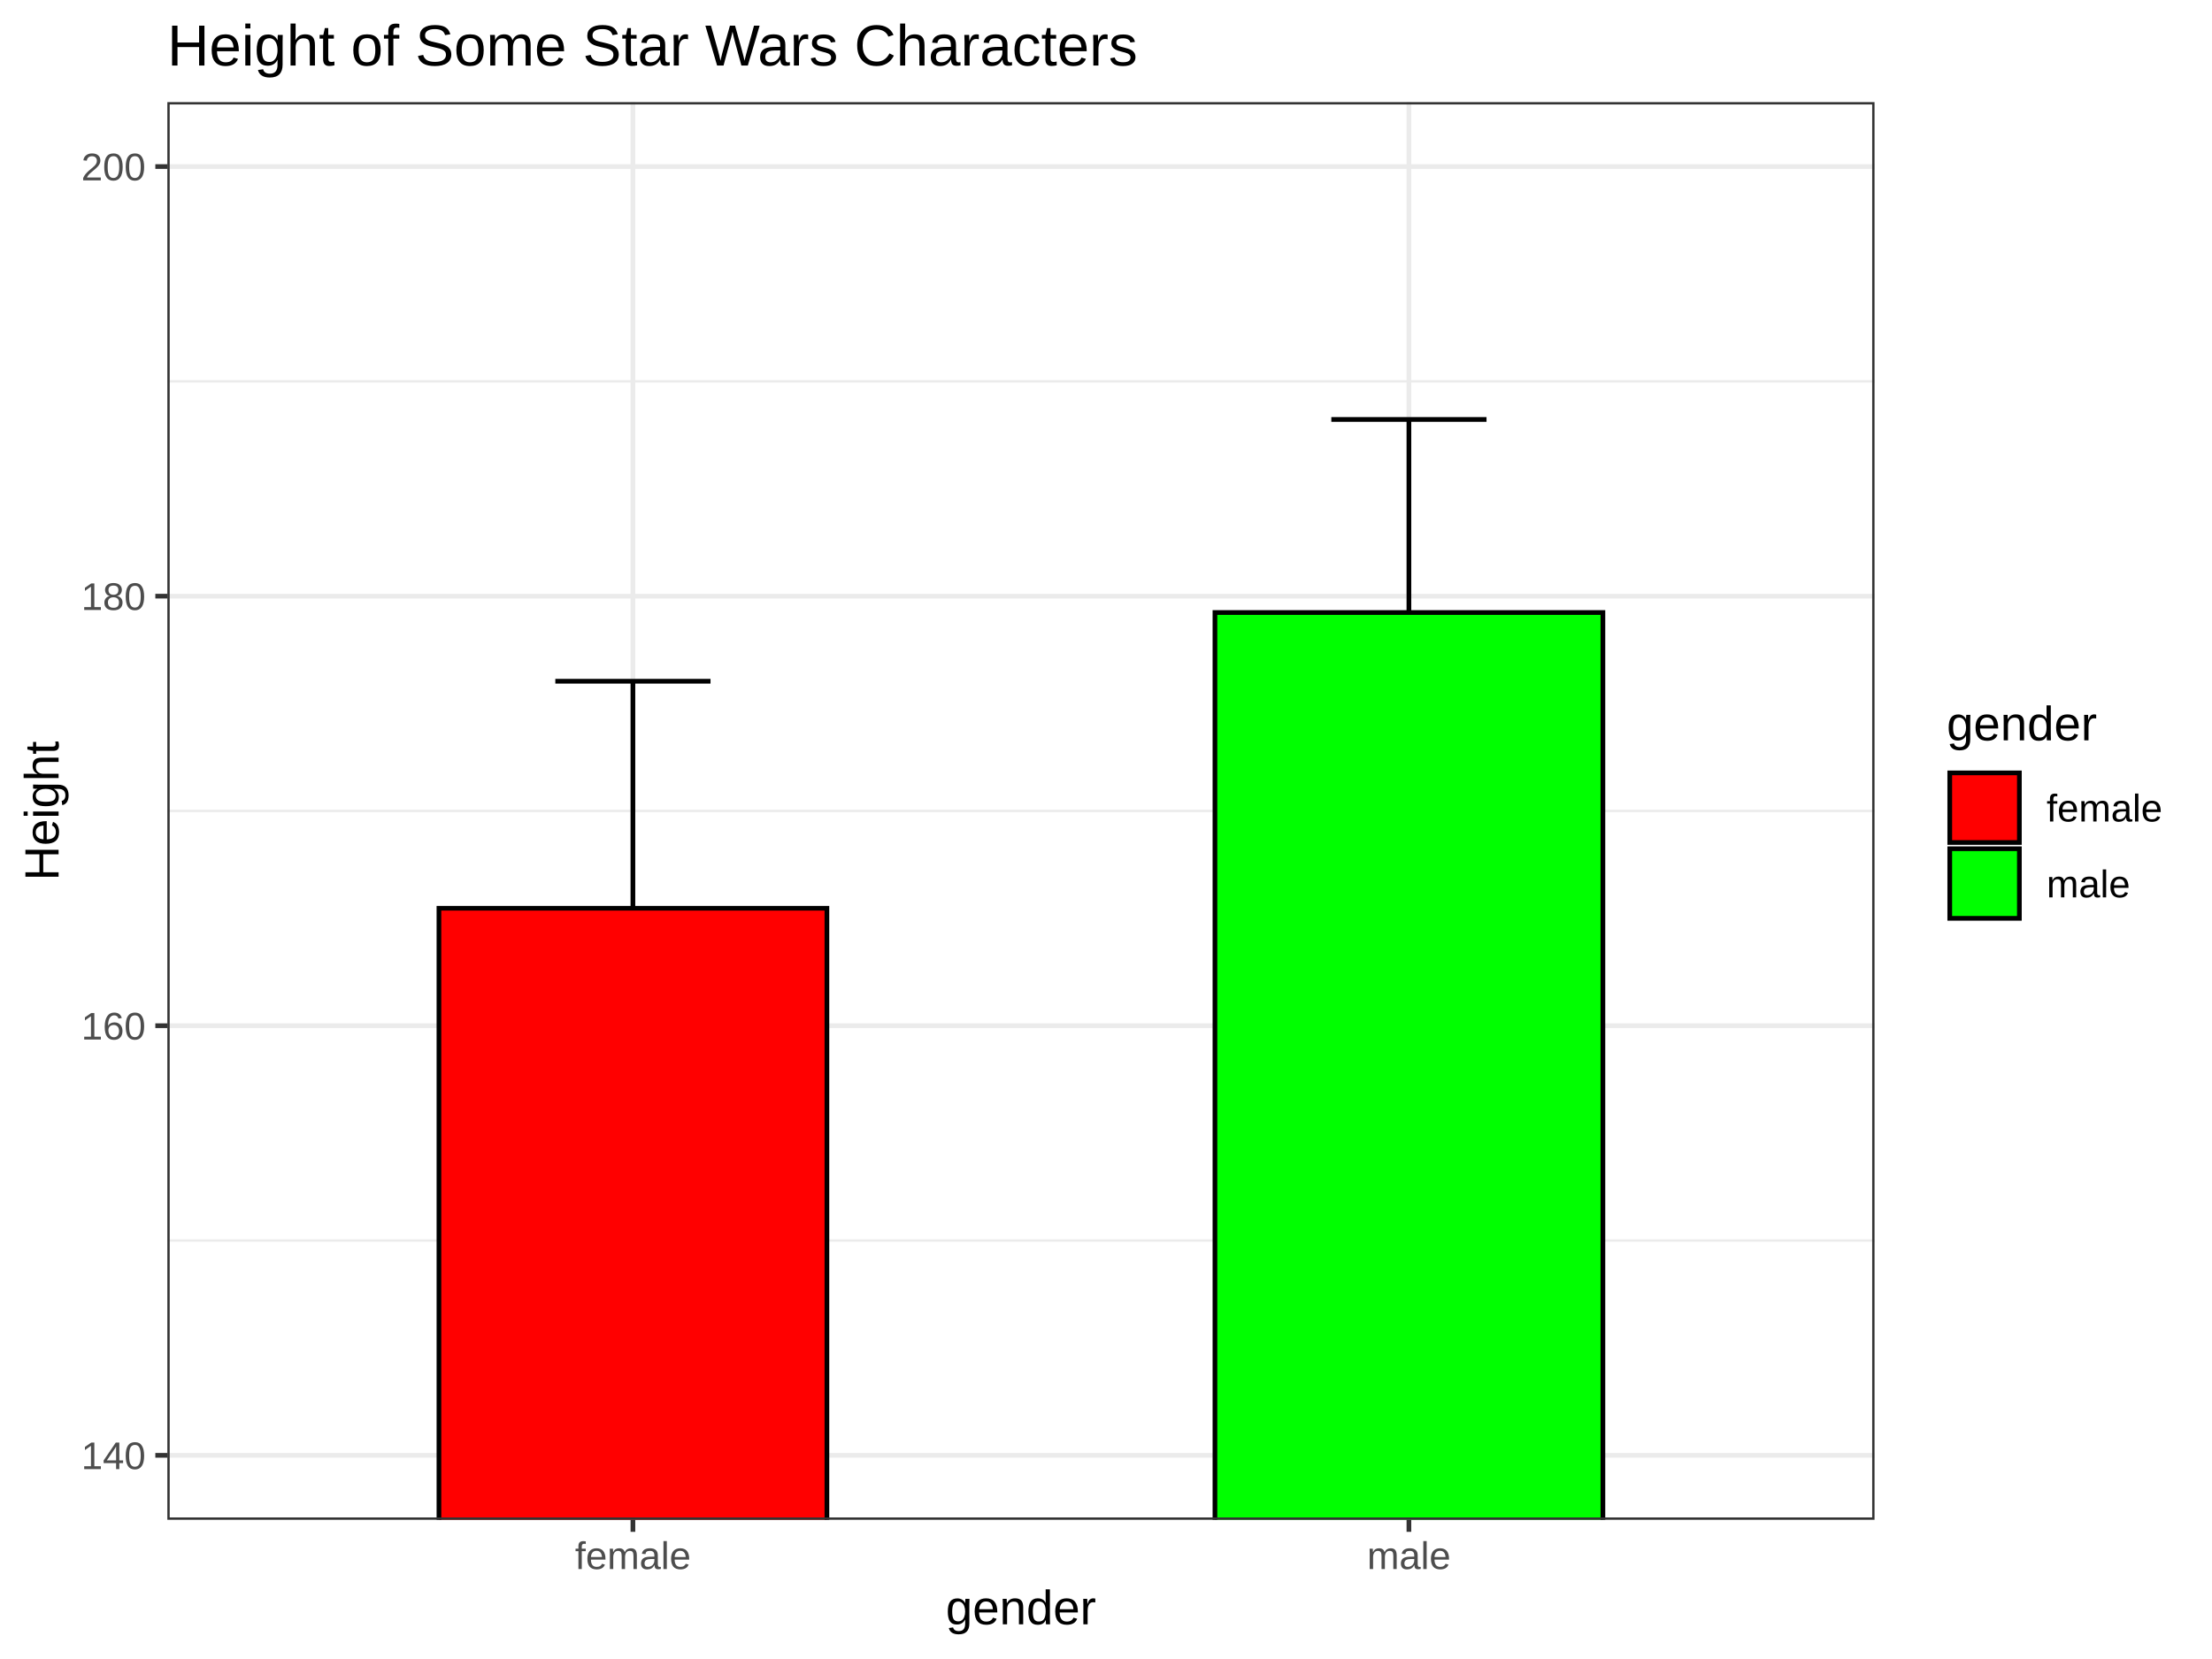
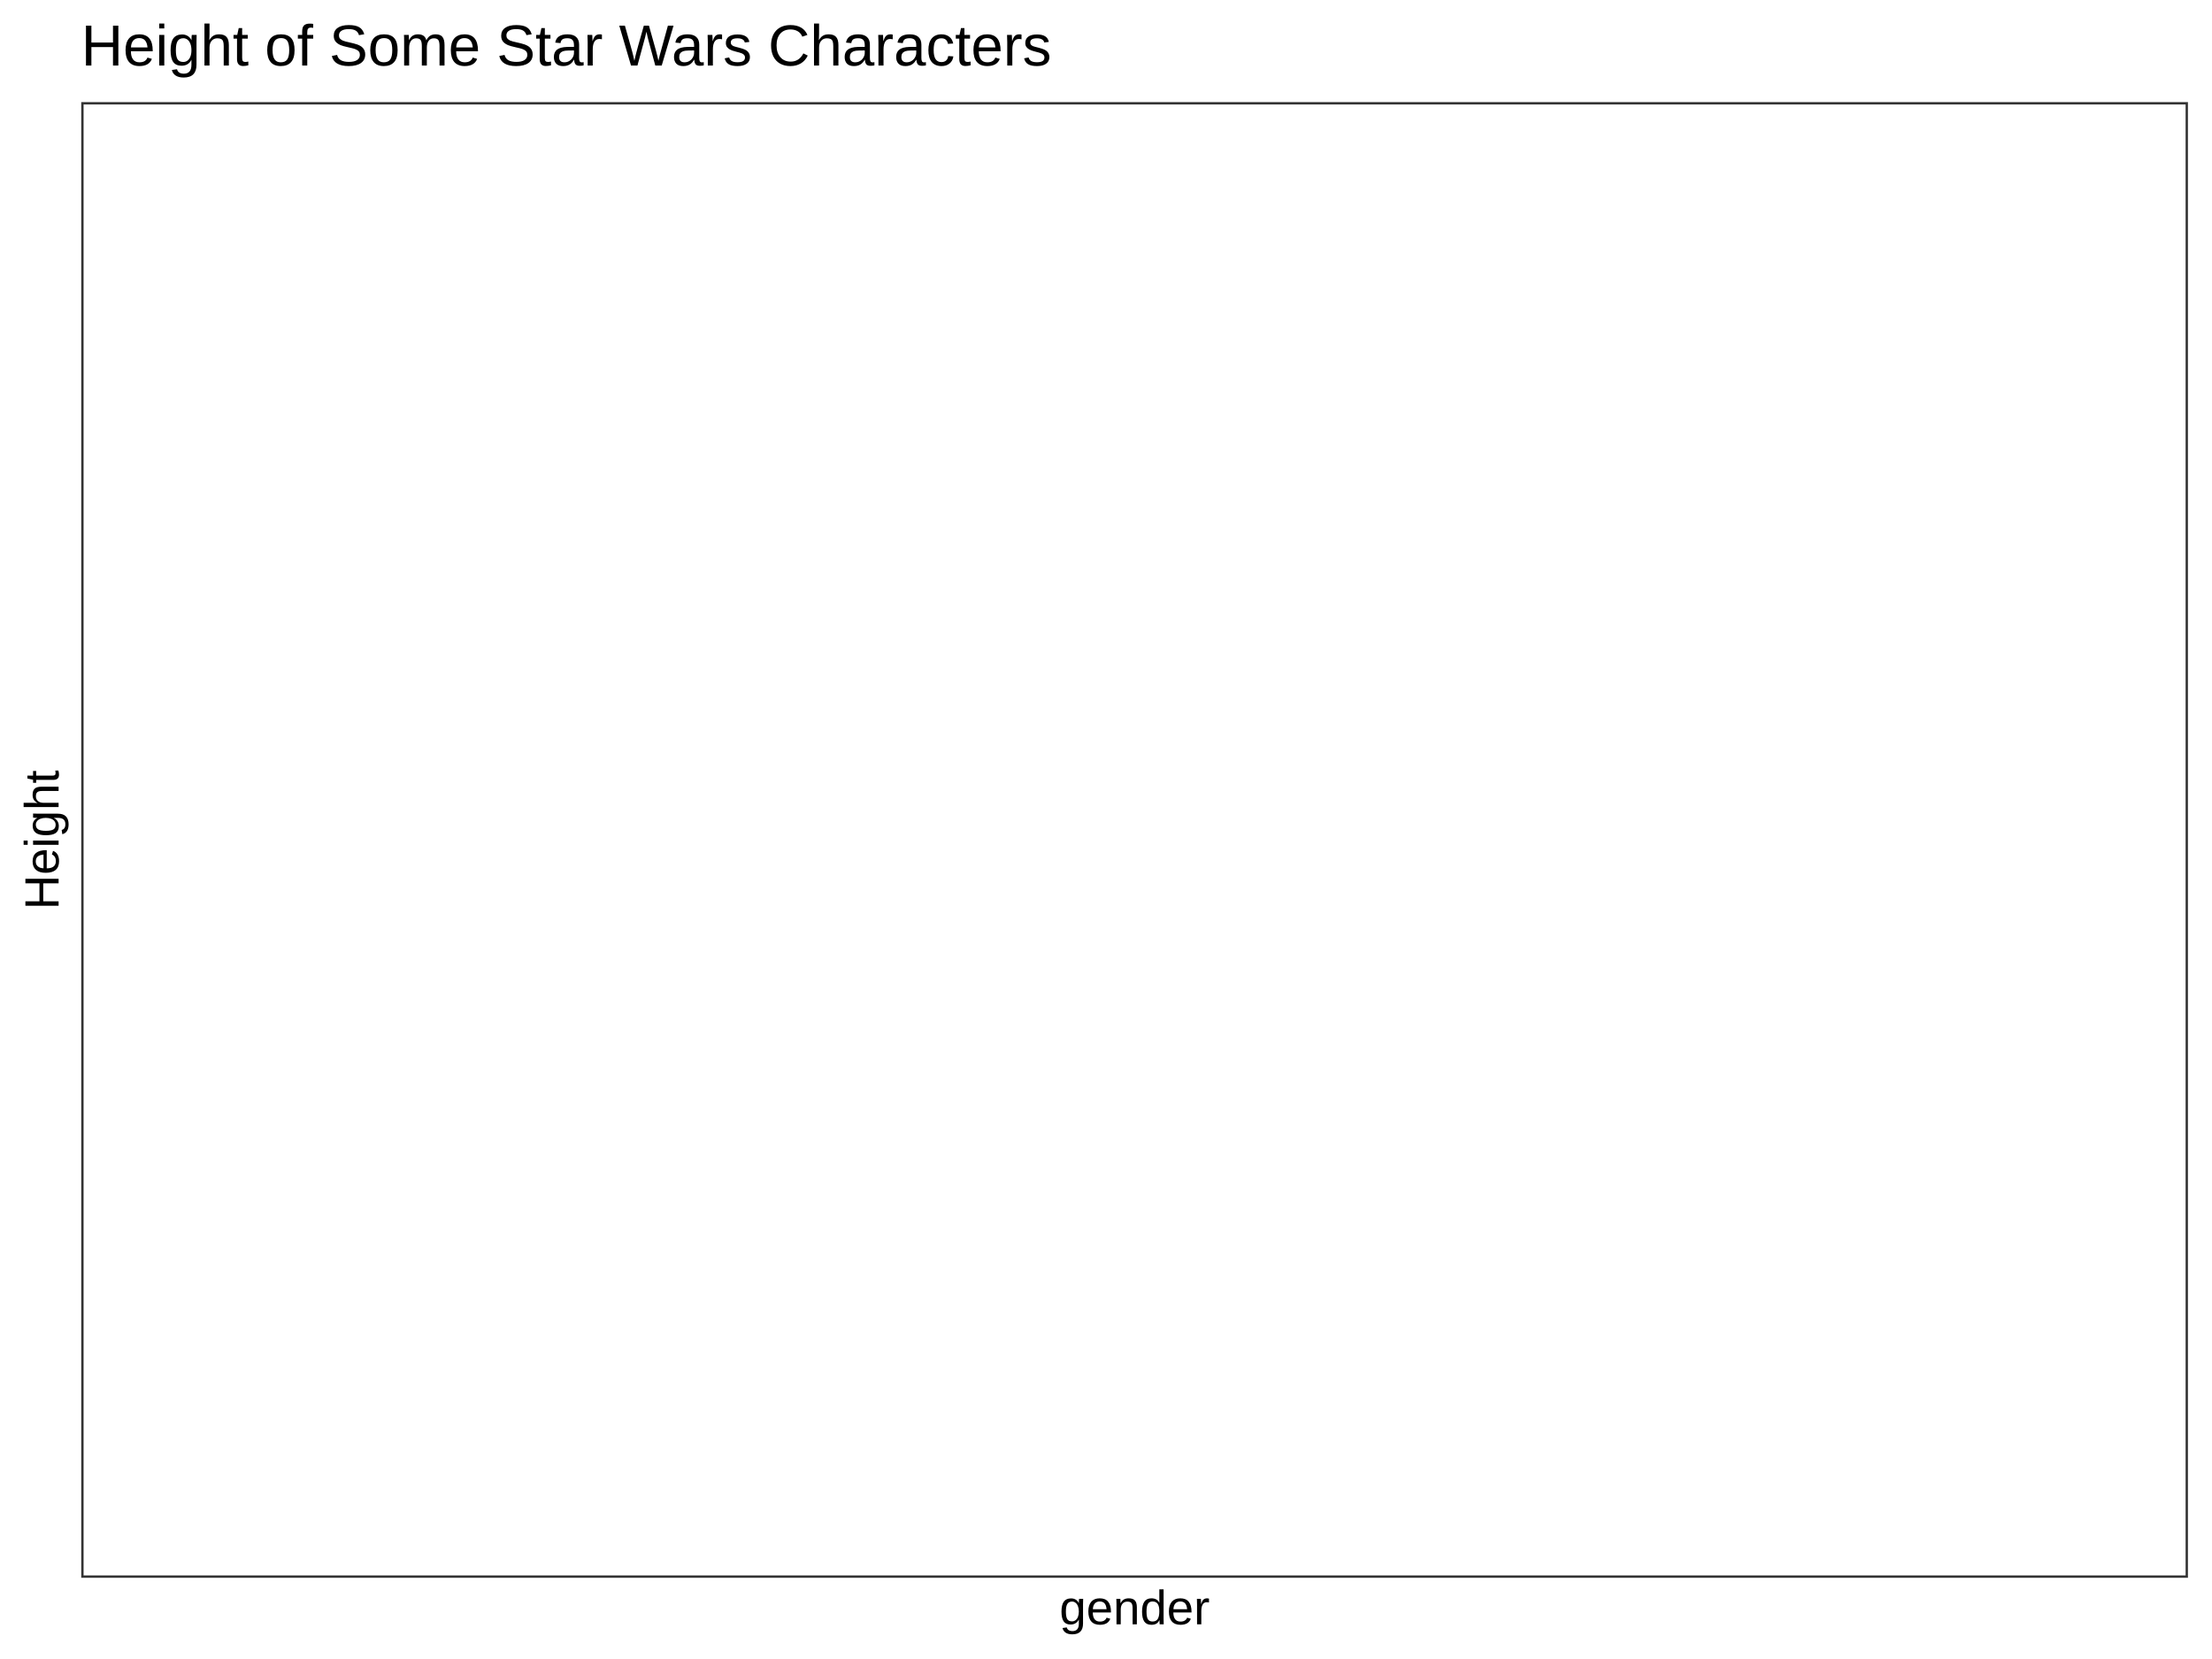
<svg xmlns="http://www.w3.org/2000/svg" viewBox="0 0 504.00 378.00">
  <defs>
    <style type="text/css">
    line, polyline, polygon, path, rect, circle {
      fill: none;
      stroke: #000000;
      stroke-linecap: round;
      stroke-linejoin: round;
      stroke-miterlimit: 10.00;
    }
  </style>
  </defs>
  <rect width="100%" height="100%" style="stroke: none; fill: none;" />
-   <rect x="0" y="0.00" width="504.00" height="378.00" style="stroke-width: 1.07; stroke: #FFFFFF; fill: #FFFFFF;" />
+   <rect x="0.00" y="0.00" width="504.00" height="378.00" style="stroke-width: 1.07; stroke: #FFFFFF; fill: #FFFFFF;" />
  <defs>
-     <clipPath id="cpMzguMTN8NDI3LjEwfDM0Ni4yOHwyMy4yNw==">
-       <rect x="38.13" y="23.27" width="388.98" height="323.01" />
+     <clipPath id="cpMTguNTF8NDk4LjUyfDM1OS40OXwyMy4yNw==">
+       <rect x="18.51" y="23.27" width="480.01" height="336.22" />
    </clipPath>
  </defs>
-   <rect x="38.13" y="23.27" width="388.98" height="323.01" style="stroke-width: 1.07; stroke: none; fill: #FFFFFF;" clip-path="url(#cpMzguMTN8NDI3LjEwfDM0Ni4yOHwyMy4yNw==)" />
-   <polyline points="38.13,282.65 427.10,282.65 " style="stroke-width: 0.53; stroke: #EBEBEB; stroke-linecap: butt;" clip-path="url(#cpMzguMTN8NDI3LjEwfDM0Ni4yOHwyMy4yNw==)" />
-   <polyline points="38.13,184.77 427.10,184.77 " style="stroke-width: 0.53; stroke: #EBEBEB; stroke-linecap: butt;" clip-path="url(#cpMzguMTN8NDI3LjEwfDM0Ni4yOHwyMy4yNw==)" />
-   <polyline points="38.13,86.89 427.10,86.89 " style="stroke-width: 0.53; stroke: #EBEBEB; stroke-linecap: butt;" clip-path="url(#cpMzguMTN8NDI3LjEwfDM0Ni4yOHwyMy4yNw==)" />
-   <polyline points="38.13,331.59 427.10,331.59 " style="stroke-width: 1.07; stroke: #EBEBEB; stroke-linecap: butt;" clip-path="url(#cpMzguMTN8NDI3LjEwfDM0Ni4yOHwyMy4yNw==)" />
-   <polyline points="38.13,233.71 427.10,233.71 " style="stroke-width: 1.07; stroke: #EBEBEB; stroke-linecap: butt;" clip-path="url(#cpMzguMTN8NDI3LjEwfDM0Ni4yOHwyMy4yNw==)" />
-   <polyline points="38.13,135.83 427.10,135.83 " style="stroke-width: 1.07; stroke: #EBEBEB; stroke-linecap: butt;" clip-path="url(#cpMzguMTN8NDI3LjEwfDM0Ni4yOHwyMy4yNw==)" />
-   <polyline points="38.13,37.95 427.10,37.95 " style="stroke-width: 1.07; stroke: #EBEBEB; stroke-linecap: butt;" clip-path="url(#cpMzguMTN8NDI3LjEwfDM0Ni4yOHwyMy4yNw==)" />
-   <polyline points="144.21,346.28 144.21,23.27 " style="stroke-width: 1.07; stroke: #EBEBEB; stroke-linecap: butt;" clip-path="url(#cpMzguMTN8NDI3LjEwfDM0Ni4yOHwyMy4yNw==)" />
-   <polyline points="321.02,346.28 321.02,23.27 " style="stroke-width: 1.07; stroke: #EBEBEB; stroke-linecap: butt;" clip-path="url(#cpMzguMTN8NDI3LjEwfDM0Ni4yOHwyMy4yNw==)" />
-   <polyline points="126.53,155.22 161.89,155.22 " style="stroke-width: 1.07; stroke-linecap: butt;" clip-path="url(#cpMzguMTN8NDI3LjEwfDM0Ni4yOHwyMy4yNw==)" />
-   <polyline points="144.21,155.22 144.21,258.65 " style="stroke-width: 1.07; stroke-linecap: butt;" clip-path="url(#cpMzguMTN8NDI3LjEwfDM0Ni4yOHwyMy4yNw==)" />
-   <polyline points="126.53,258.65 161.89,258.65 " style="stroke-width: 1.07; stroke-linecap: butt;" clip-path="url(#cpMzguMTN8NDI3LjEwfDM0Ni4yOHwyMy4yNw==)" />
-   <polyline points="303.34,95.57 338.70,95.57 " style="stroke-width: 1.07; stroke-linecap: butt;" clip-path="url(#cpMzguMTN8NDI3LjEwfDM0Ni4yOHwyMy4yNw==)" />
-   <polyline points="321.02,95.57 321.02,183.56 " style="stroke-width: 1.07; stroke-linecap: butt;" clip-path="url(#cpMzguMTN8NDI3LjEwfDM0Ni4yOHwyMy4yNw==)" />
-   <polyline points="303.34,183.56 338.70,183.56 " style="stroke-width: 1.07; stroke-linecap: butt;" clip-path="url(#cpMzguMTN8NDI3LjEwfDM0Ni4yOHwyMy4yNw==)" />
-   <rect x="100.01" y="206.94" width="88.40" height="809.82" style="stroke-width: 1.07; stroke-linecap: square; stroke-linejoin: miter; fill: #FF0000;" clip-path="url(#cpMzguMTN8NDI3LjEwfDM0Ni4yOHwyMy4yNw==)" />
-   <rect x="276.82" y="139.56" width="88.40" height="877.20" style="stroke-width: 1.07; stroke-linecap: square; stroke-linejoin: miter; fill: #00FF00;" clip-path="url(#cpMzguMTN8NDI3LjEwfDM0Ni4yOHwyMy4yNw==)" />
-   <rect x="38.13" y="23.27" width="388.98" height="323.01" style="stroke-width: 1.07; stroke: #333333;" clip-path="url(#cpMzguMTN8NDI3LjEwfDM0Ni4yOHwyMy4yNw==)" />
+   <rect x="18.51" y="23.27" width="480.01" height="336.22" style="stroke-width: 1.07; stroke: none; fill: #FFFFFF;" clip-path="url(#cpMTguNTF8NDk4LjUyfDM1OS40OXwyMy4yNw==)" />
+   <rect x="18.51" y="23.27" width="480.01" height="336.22" style="stroke-width: 1.07; stroke: #333333;" clip-path="url(#cpMTguNTF8NDk4LjUyfDM1OS40OXwyMy4yNw==)" />
  <defs>
    <clipPath id="cpMC4wMHw1MDQuMDB8Mzc4LjAwfDAuMDA=">
      <rect x="0.00" y="0.00" width="504.00" height="378.00" />
    </clipPath>
  </defs>
  <g clip-path="url(#cpMC4wMHw1MDQuMDB8Mzc4LjAwfDAuMDA=)">
-     <text x="18.51" y="334.74" style="font-size: 8.80px; fill: #4D4D4D; font-family: Arial;" textLength="14.68px" lengthAdjust="spacingAndGlyphs">140</text>
+     <text x="241.39" y="370.10" style="font-size: 11.00px; font-family: Arial;" textLength="34.25px" lengthAdjust="spacingAndGlyphs">gender</text>
  </g>
  <g clip-path="url(#cpMC4wMHw1MDQuMDB8Mzc4LjAwfDAuMDA=)">
-     <text x="18.51" y="236.86" style="font-size: 8.80px; fill: #4D4D4D; font-family: Arial;" textLength="14.68px" lengthAdjust="spacingAndGlyphs">160</text>
+     <text transform="translate(13.35,207.28) rotate(-90)" style="font-size: 11.00px; font-family: Arial;" textLength="31.80px" lengthAdjust="spacingAndGlyphs">Height</text>
  </g>
  <g clip-path="url(#cpMC4wMHw1MDQuMDB8Mzc4LjAwfDAuMDA=)">
-     <text x="18.51" y="138.98" style="font-size: 8.80px; fill: #4D4D4D; font-family: Arial;" textLength="14.68px" lengthAdjust="spacingAndGlyphs">180</text>
-   </g>
-   <g clip-path="url(#cpMC4wMHw1MDQuMDB8Mzc4LjAwfDAuMDA=)">
-     <text x="18.51" y="41.10" style="font-size: 8.80px; fill: #4D4D4D; font-family: Arial;" textLength="14.68px" lengthAdjust="spacingAndGlyphs">200</text>
-   </g>
-   <polyline points="35.39,331.59 38.13,331.59 " style="stroke-width: 1.07; stroke: #333333; stroke-linecap: butt;" clip-path="url(#cpMC4wMHw1MDQuMDB8Mzc4LjAwfDAuMDA=)" />
-   <polyline points="35.39,233.71 38.13,233.71 " style="stroke-width: 1.07; stroke: #333333; stroke-linecap: butt;" clip-path="url(#cpMC4wMHw1MDQuMDB8Mzc4LjAwfDAuMDA=)" />
-   <polyline points="35.39,135.83 38.13,135.83 " style="stroke-width: 1.07; stroke: #333333; stroke-linecap: butt;" clip-path="url(#cpMC4wMHw1MDQuMDB8Mzc4LjAwfDAuMDA=)" />
-   <polyline points="35.39,37.95 38.13,37.95 " style="stroke-width: 1.07; stroke: #333333; stroke-linecap: butt;" clip-path="url(#cpMC4wMHw1MDQuMDB8Mzc4LjAwfDAuMDA=)" />
-   <polyline points="144.21,349.02 144.21,346.28 " style="stroke-width: 1.07; stroke: #333333; stroke-linecap: butt;" clip-path="url(#cpMC4wMHw1MDQuMDB8Mzc4LjAwfDAuMDA=)" />
-   <polyline points="321.02,349.02 321.02,346.28 " style="stroke-width: 1.07; stroke: #333333; stroke-linecap: butt;" clip-path="url(#cpMC4wMHw1MDQuMDB8Mzc4LjAwfDAuMDA=)" />
-   <g clip-path="url(#cpMC4wMHw1MDQuMDB8Mzc4LjAwfDAuMDA=)">
-     <text x="131.01" y="357.51" style="font-size: 8.80px; fill: #4D4D4D; font-family: Arial;" textLength="26.41px" lengthAdjust="spacingAndGlyphs">female</text>
-   </g>
-   <g clip-path="url(#cpMC4wMHw1MDQuMDB8Mzc4LjAwfDAuMDA=)">
-     <text x="311.48" y="357.51" style="font-size: 8.80px; fill: #4D4D4D; font-family: Arial;" textLength="19.07px" lengthAdjust="spacingAndGlyphs">male</text>
-   </g>
-   <g clip-path="url(#cpMC4wMHw1MDQuMDB8Mzc4LjAwfDAuMDA=)">
-     <text x="215.49" y="370.10" style="font-size: 11.00px; font-family: Arial;" textLength="34.25px" lengthAdjust="spacingAndGlyphs">gender</text>
-   </g>
-   <g clip-path="url(#cpMC4wMHw1MDQuMDB8Mzc4LjAwfDAuMDA=)">
-     <text transform="translate(13.35,200.67) rotate(-90)" style="font-size: 11.00px; font-family: Arial;" textLength="31.80px" lengthAdjust="spacingAndGlyphs">Height</text>
-   </g>
-   <rect x="438.06" y="154.11" width="60.46" height="61.32" style="stroke-width: 1.07; stroke: none; fill: #FFFFFF;" clip-path="url(#cpMC4wMHw1MDQuMDB8Mzc4LjAwfDAuMDA=)" />
-   <g clip-path="url(#cpMC4wMHw1MDQuMDB8Mzc4LjAwfDAuMDA=)">
-     <text x="443.54" y="168.69" style="font-size: 11.00px; font-family: Arial;" textLength="34.25px" lengthAdjust="spacingAndGlyphs">gender</text>
-   </g>
-   <rect x="443.54" y="175.39" width="17.28" height="17.28" style="stroke-width: 1.07; stroke: none; fill: #FFFFFF;" clip-path="url(#cpMC4wMHw1MDQuMDB8Mzc4LjAwfDAuMDA=)" />
-   <rect x="444.25" y="176.10" width="15.86" height="15.86" style="stroke-width: 1.07; stroke-linecap: square; stroke-linejoin: miter; fill: #FF0000;" clip-path="url(#cpMC4wMHw1MDQuMDB8Mzc4LjAwfDAuMDA=)" />
-   <rect x="443.54" y="192.67" width="17.28" height="17.28" style="stroke-width: 1.07; stroke: none; fill: #FFFFFF;" clip-path="url(#cpMC4wMHw1MDQuMDB8Mzc4LjAwfDAuMDA=)" />
-   <rect x="444.25" y="193.38" width="15.86" height="15.86" style="stroke-width: 1.07; stroke-linecap: square; stroke-linejoin: miter; fill: #00FF00;" clip-path="url(#cpMC4wMHw1MDQuMDB8Mzc4LjAwfDAuMDA=)" />
-   <g clip-path="url(#cpMC4wMHw1MDQuMDB8Mzc4LjAwfDAuMDA=)">
-     <text x="466.30" y="187.18" style="font-size: 8.80px; font-family: Arial;" textLength="26.41px" lengthAdjust="spacingAndGlyphs">female</text>
-   </g>
-   <g clip-path="url(#cpMC4wMHw1MDQuMDB8Mzc4LjAwfDAuMDA=)">
-     <text x="466.30" y="204.46" style="font-size: 8.80px; font-family: Arial;" textLength="19.07px" lengthAdjust="spacingAndGlyphs">male</text>
-   </g>
-   <g clip-path="url(#cpMC4wMHw1MDQuMDB8Mzc4LjAwfDAuMDA=)">
-     <text x="38.13" y="14.93" style="font-size: 13.20px; font-family: Arial;" textLength="221.54px" lengthAdjust="spacingAndGlyphs">Height of Some Star Wars Characters</text>
+     <text x="18.51" y="14.93" style="font-size: 13.20px; font-family: Arial;" textLength="221.54px" lengthAdjust="spacingAndGlyphs">Height of Some Star Wars Characters</text>
  </g>
</svg>
